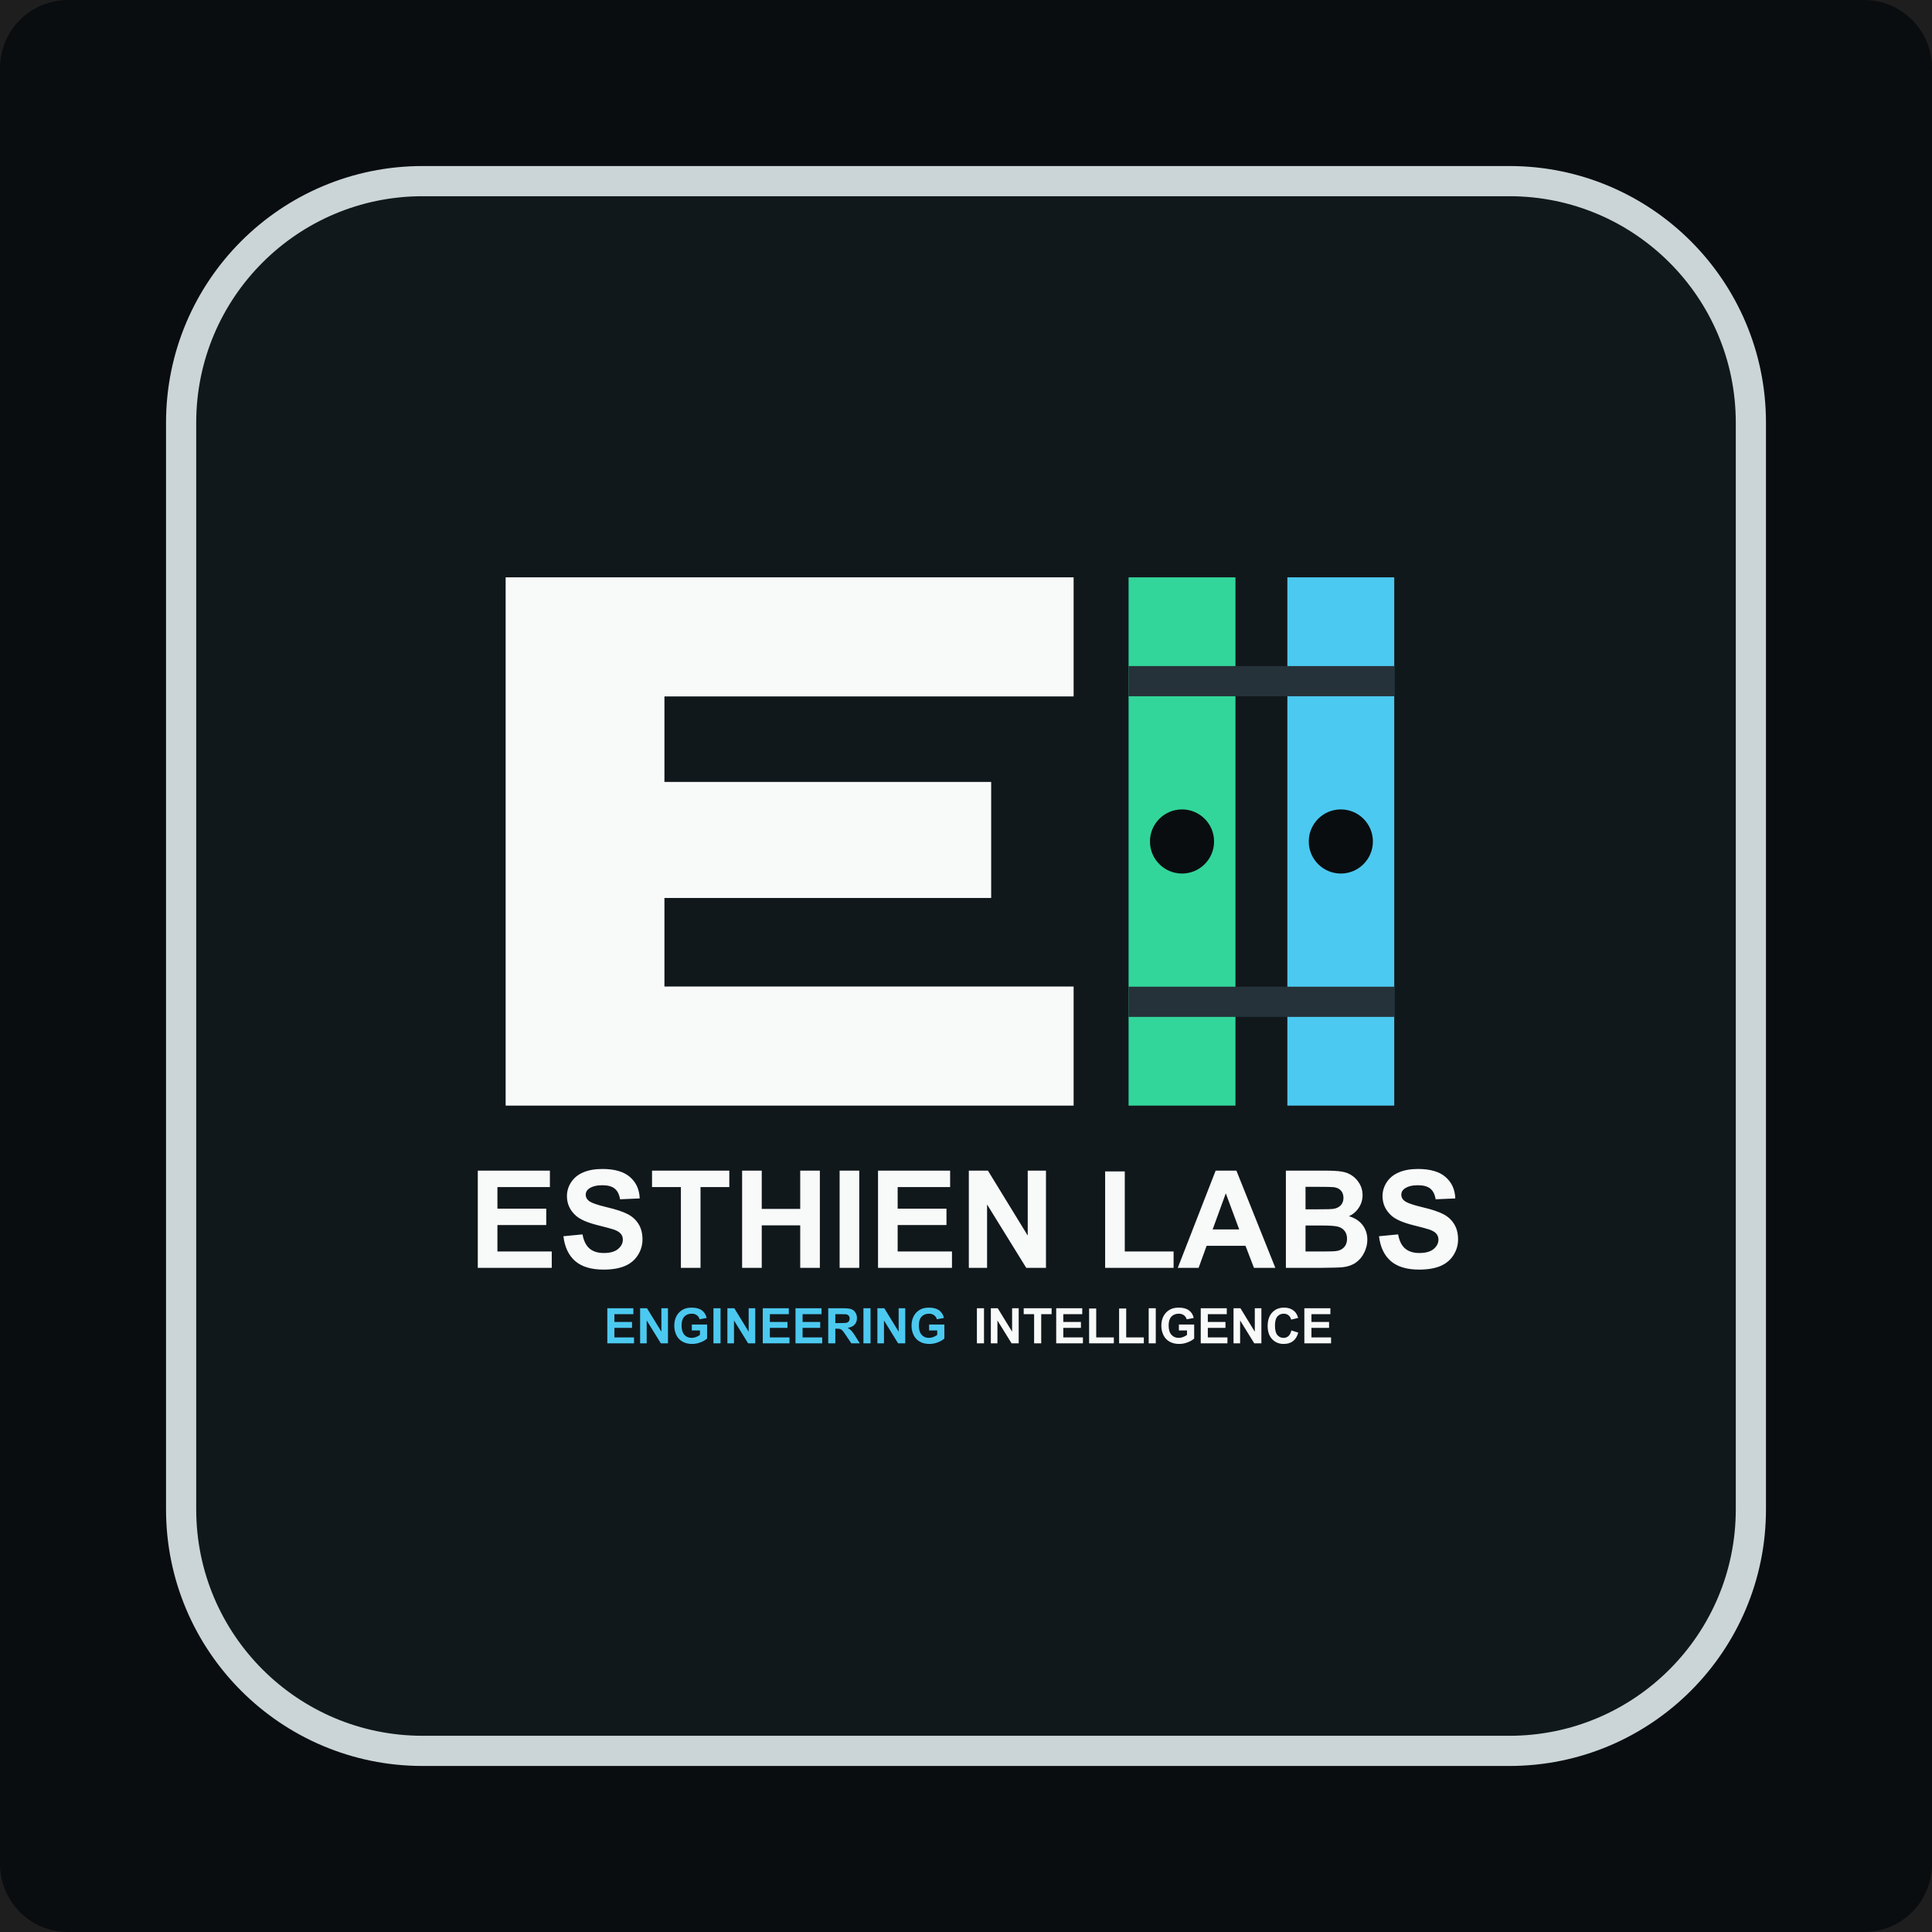
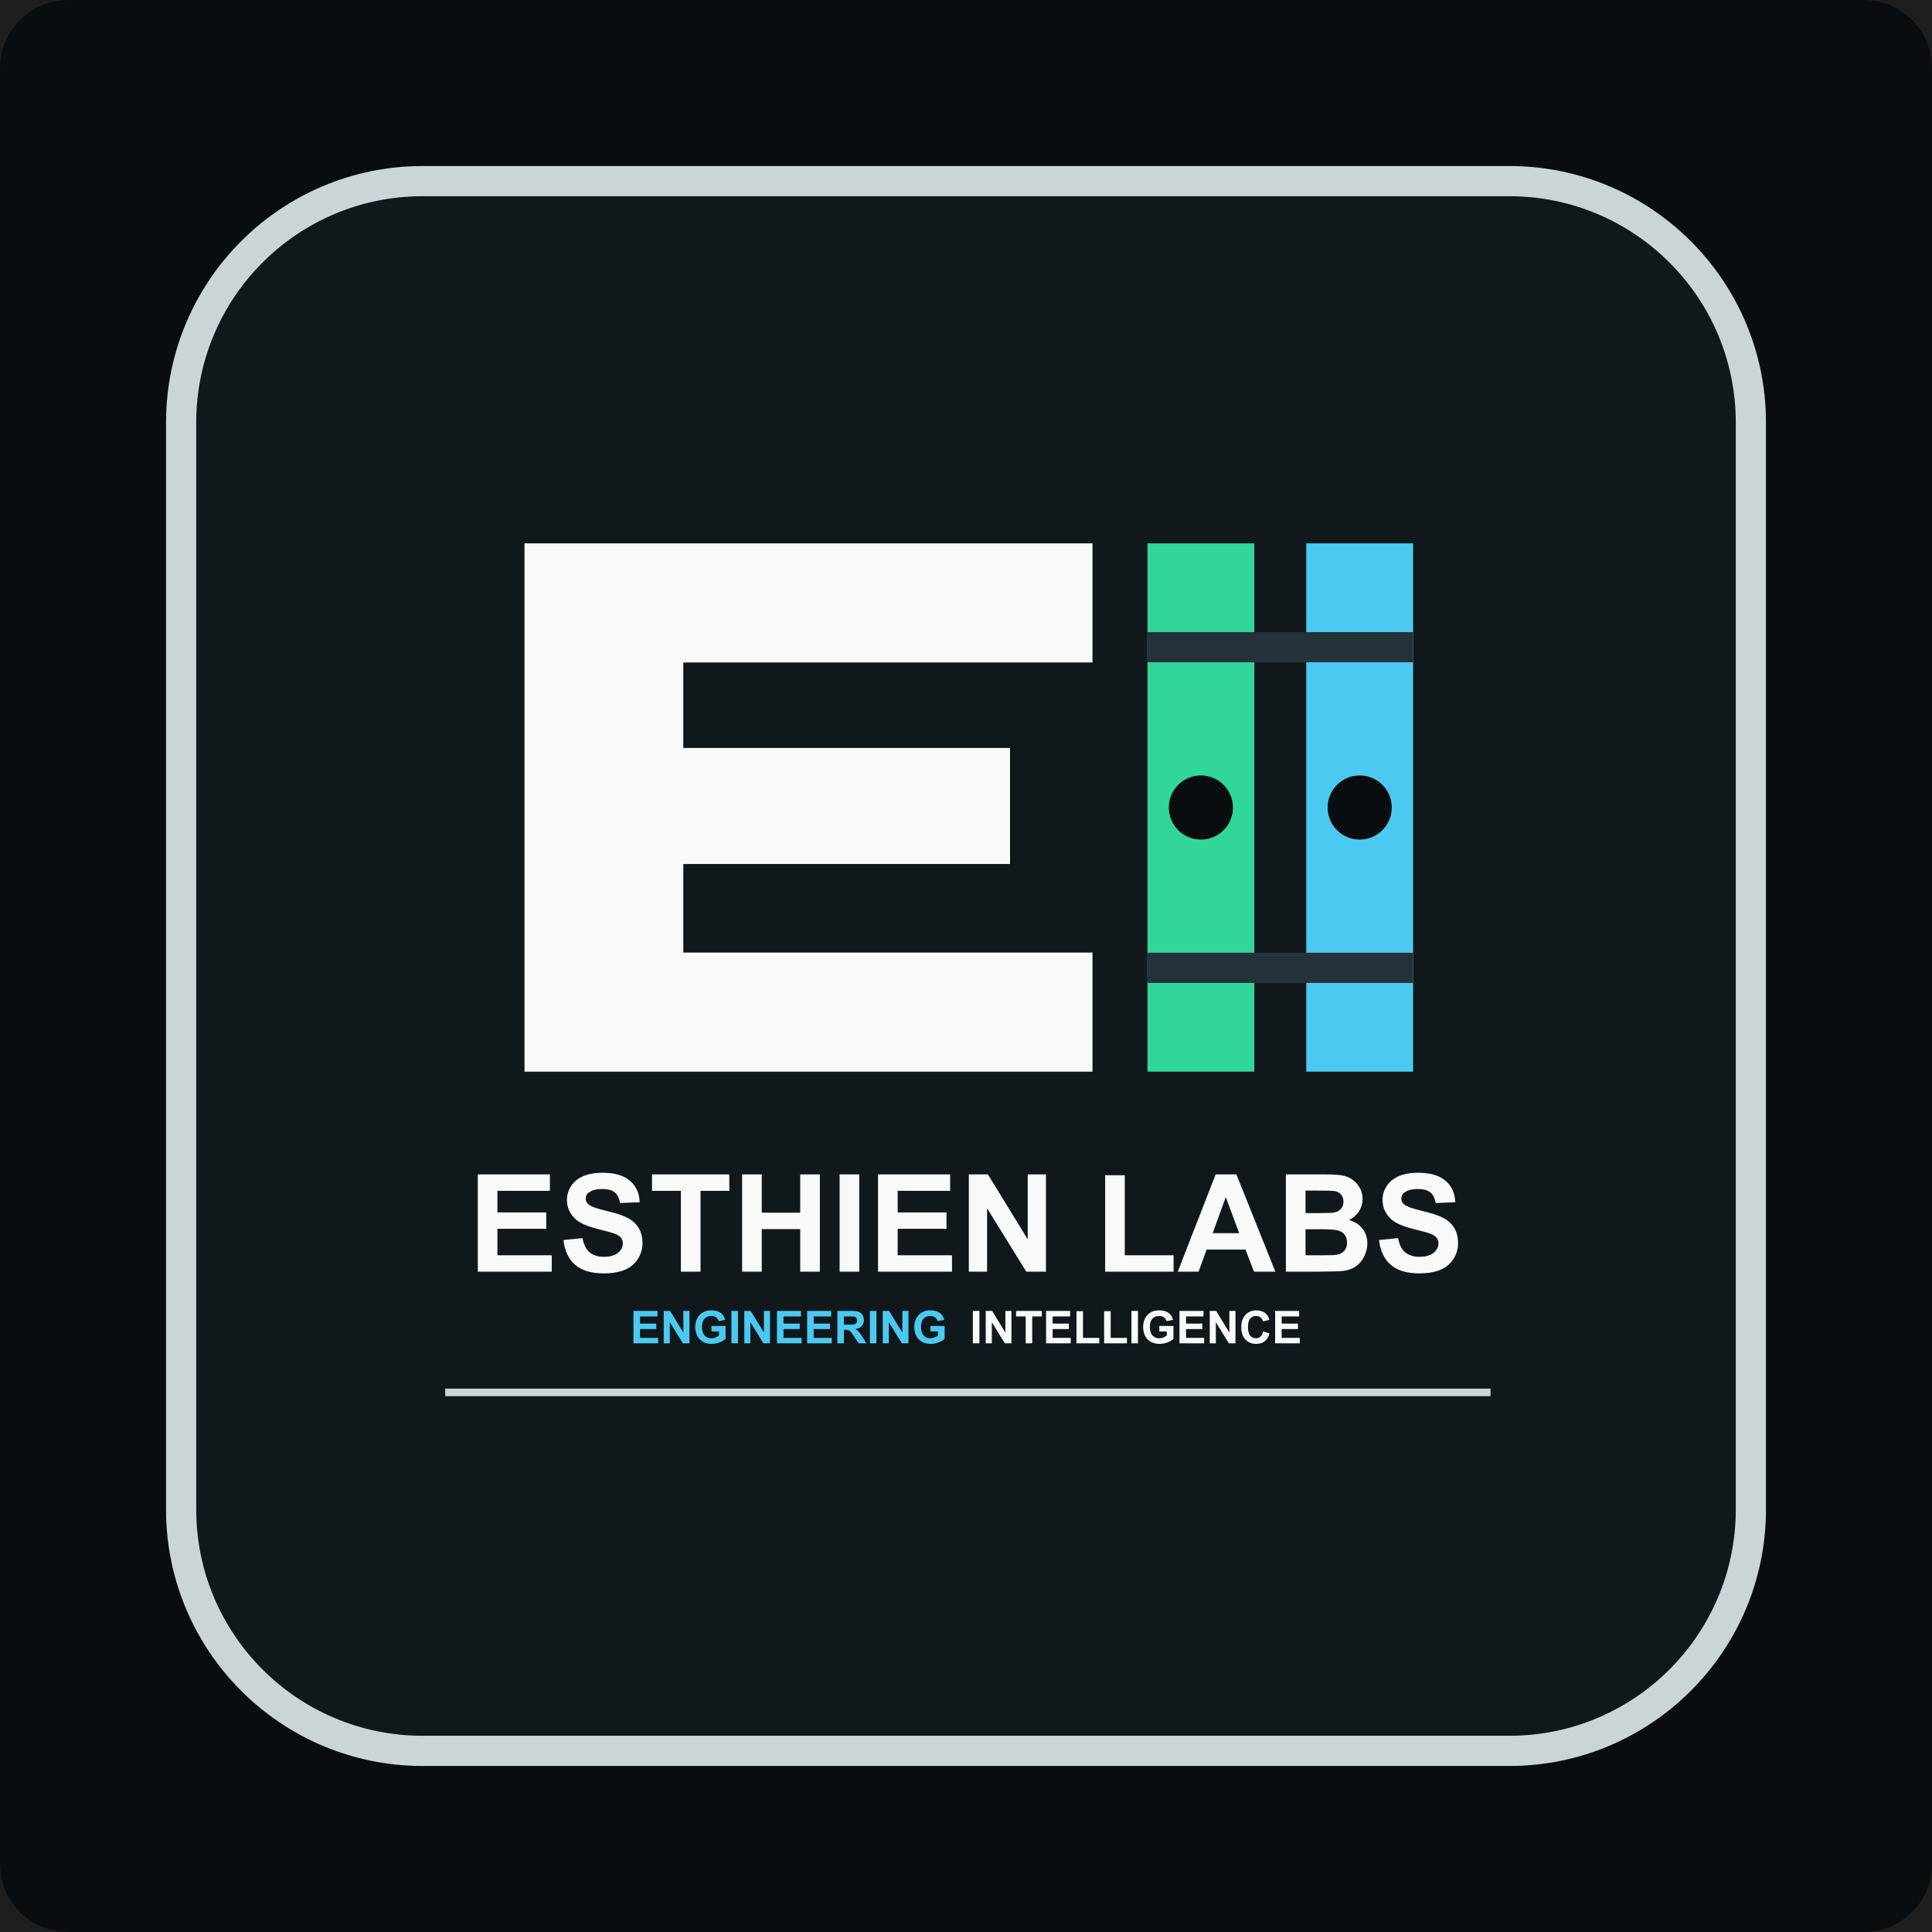
<svg xmlns="http://www.w3.org/2000/svg" width="512" height="512" viewBox="0 0 512 512" fill="none">
  <rect width="512" height="512" fill="#1E1E1E" />
  <g clip-path="url(#clip0_0_1)">
    <rect width="512" height="512" rx="18" fill="#0A0D10" />
    <path d="M400 48H112C76.654 48 48 76.654 48 112V400C48 435.346 76.654 464 112 464H400C435.346 464 464 435.346 464 400V112C464 76.654 435.346 48 400 48Z" fill="#11181C" stroke="#CBD5D8" stroke-width="8" />
-     <path d="M134 153H284.52V184.561H176.081V207.22H262.67V237.971H176.081V261.439H284.52V293H134V153Z" fill="#F8FAF9" />
-     <path d="M299.086 153H327.41V293H299.086V153Z" fill="#32D69A" />
-     <path d="M341.164 153H369.488V293H341.164V153Z" fill="#4CC9F0" />
-     <path d="M299.086 180.515H369.491M299.086 265.486H369.491" stroke="#263239" stroke-width="8" />
-     <path d="M313.247 231.497C317.94 231.497 321.744 227.693 321.744 223C321.744 218.307 317.94 214.503 313.247 214.503C308.554 214.503 304.75 218.307 304.75 223C304.75 227.693 308.554 231.497 313.247 231.497Z" fill="#0A0D10" />
-     <path d="M355.333 231.497C360.026 231.497 363.83 227.693 363.83 223C363.83 218.307 360.026 214.503 355.333 214.503C350.64 214.503 346.836 218.307 346.836 223C346.836 227.693 350.64 231.497 355.333 231.497Z" fill="#0A0D10" />
-     <path d="M126.619 336V310.23H145.727V314.59H131.822V320.303H144.76V324.645H131.822V331.658H146.219V336H126.619ZM149.312 327.615L154.375 327.123C154.68 328.822 155.295 330.07 156.221 330.867C157.158 331.664 158.418 332.062 160 332.062C161.676 332.062 162.936 331.711 163.779 331.008C164.635 330.293 165.062 329.461 165.062 328.512C165.062 327.902 164.881 327.387 164.518 326.965C164.166 326.531 163.545 326.156 162.654 325.84C162.045 325.629 160.656 325.254 158.488 324.715C155.699 324.023 153.742 323.174 152.617 322.166C151.035 320.748 150.244 319.02 150.244 316.98C150.244 315.668 150.613 314.443 151.352 313.307C152.102 312.158 153.174 311.285 154.568 310.688C155.975 310.09 157.668 309.791 159.648 309.791C162.883 309.791 165.314 310.5 166.943 311.918C168.584 313.336 169.445 315.229 169.527 317.596L164.324 317.824C164.102 316.5 163.621 315.551 162.883 314.977C162.156 314.391 161.061 314.098 159.596 314.098C158.084 314.098 156.9 314.408 156.045 315.029C155.494 315.428 155.219 315.961 155.219 316.629C155.219 317.238 155.477 317.76 155.992 318.193C156.648 318.744 158.242 319.318 160.773 319.916C163.305 320.514 165.174 321.135 166.381 321.779C167.6 322.412 168.549 323.285 169.229 324.398C169.92 325.5 170.266 326.865 170.266 328.494C170.266 329.971 169.855 331.354 169.035 332.643C168.215 333.932 167.055 334.893 165.555 335.525C164.055 336.146 162.186 336.457 159.947 336.457C156.689 336.457 154.188 335.707 152.441 334.207C150.695 332.695 149.652 330.498 149.312 327.615ZM180.443 336V314.59H172.797V310.23H193.275V314.59H185.646V336H180.443ZM196.668 336V310.23H201.871V320.373H212.066V310.23H217.27V336H212.066V324.732H201.871V336H196.668ZM222.508 336V310.23H227.711V336H222.508ZM232.686 336V310.23H251.793V314.59H237.889V320.303H250.826V324.645H237.889V331.658H252.285V336H232.686ZM256.75 336V310.23H261.812L272.359 327.439V310.23H277.193V336H271.973L261.584 319.195V336H256.75ZM292.873 336V310.441H298.076V331.658H311.014V336H292.873ZM337.979 336H332.318L330.068 330.146H319.768L317.641 336H312.121L322.158 310.23H327.66L337.979 336ZM328.398 325.805L324.848 316.242L321.367 325.805H328.398ZM340.773 310.23H351.074C353.113 310.23 354.631 310.318 355.627 310.494C356.635 310.658 357.531 311.01 358.316 311.549C359.113 312.088 359.775 312.809 360.303 313.711C360.83 314.602 361.094 315.604 361.094 316.717C361.094 317.924 360.766 319.031 360.109 320.039C359.465 321.047 358.586 321.803 357.473 322.307C359.043 322.764 360.25 323.543 361.094 324.645C361.938 325.746 362.359 327.041 362.359 328.529C362.359 329.701 362.084 330.844 361.533 331.957C360.994 333.059 360.25 333.943 359.301 334.611C358.363 335.268 357.203 335.672 355.82 335.824C354.953 335.918 352.861 335.977 349.545 336H340.773V310.23ZM345.977 314.52V320.479H349.387C351.414 320.479 352.674 320.449 353.166 320.391C354.057 320.285 354.754 319.98 355.258 319.477C355.773 318.961 356.031 318.287 356.031 317.455C356.031 316.658 355.809 316.014 355.363 315.521C354.93 315.018 354.279 314.713 353.412 314.607C352.896 314.549 351.414 314.52 348.965 314.52H345.977ZM345.977 324.768V331.658H350.793C352.668 331.658 353.857 331.605 354.361 331.5C355.135 331.359 355.762 331.02 356.242 330.48C356.734 329.93 356.98 329.197 356.98 328.283C356.98 327.51 356.793 326.854 356.418 326.314C356.043 325.775 355.498 325.383 354.783 325.137C354.08 324.891 352.545 324.768 350.178 324.768H345.977ZM365.453 327.615L370.516 327.123C370.82 328.822 371.436 330.07 372.361 330.867C373.299 331.664 374.559 332.062 376.141 332.062C377.816 332.062 379.076 331.711 379.92 331.008C380.775 330.293 381.203 329.461 381.203 328.512C381.203 327.902 381.021 327.387 380.658 326.965C380.307 326.531 379.686 326.156 378.795 325.84C378.186 325.629 376.797 325.254 374.629 324.715C371.84 324.023 369.883 323.174 368.758 322.166C367.176 320.748 366.385 319.02 366.385 316.98C366.385 315.668 366.754 314.443 367.492 313.307C368.242 312.158 369.314 311.285 370.709 310.688C372.115 310.09 373.809 309.791 375.789 309.791C379.023 309.791 381.455 310.5 383.084 311.918C384.725 313.336 385.586 315.229 385.668 317.596L380.465 317.824C380.242 316.5 379.762 315.551 379.023 314.977C378.297 314.391 377.201 314.098 375.736 314.098C374.225 314.098 373.041 314.408 372.186 315.029C371.635 315.428 371.359 315.961 371.359 316.629C371.359 317.238 371.617 317.76 372.133 318.193C372.789 318.744 374.383 319.318 376.914 319.916C379.445 320.514 381.314 321.135 382.521 321.779C383.74 322.412 384.689 323.285 385.369 324.398C386.061 325.5 386.406 326.865 386.406 328.494C386.406 329.971 385.996 331.354 385.176 332.643C384.355 333.932 383.195 334.893 381.695 335.525C380.195 336.146 378.326 336.457 376.088 336.457C372.83 336.457 370.328 335.707 368.582 334.207C366.836 332.695 365.793 330.498 365.453 327.615Z" fill="#F8FAF9" />
-     <path d="M160.946 356V346.694H167.846V348.269H162.825V350.332H167.497V351.899H162.825V354.432H168.023V356H160.946ZM169.636 356V346.694H171.464L175.272 352.909V346.694H177.018V356H175.133L171.381 349.932V356H169.636ZM183.34 352.579V351.011H187.39V354.718C186.997 355.099 186.425 355.435 185.676 355.727C184.931 356.015 184.176 356.159 183.41 356.159C182.437 356.159 181.588 355.956 180.865 355.549C180.141 355.139 179.597 354.555 179.233 353.797C178.869 353.036 178.688 352.208 178.688 351.315C178.688 350.346 178.891 349.485 179.297 348.732C179.703 347.979 180.298 347.401 181.081 346.999C181.677 346.69 182.42 346.536 183.309 346.536C184.464 346.536 185.365 346.779 186.013 347.266C186.664 347.748 187.083 348.417 187.27 349.271L185.403 349.621C185.272 349.164 185.025 348.804 184.661 348.542C184.301 348.275 183.85 348.142 183.309 348.142C182.488 348.142 181.834 348.402 181.347 348.922C180.865 349.443 180.624 350.215 180.624 351.239C180.624 352.344 180.869 353.173 181.36 353.728C181.851 354.278 182.494 354.553 183.29 354.553C183.683 354.553 184.077 354.477 184.47 354.324C184.868 354.168 185.209 353.979 185.492 353.759V352.579H183.34ZM189.072 356V346.694H190.951V356H189.072ZM192.767 356V346.694H194.595L198.403 352.909V346.694H200.149V356H198.264L194.512 349.932V356H192.767ZM202.142 356V346.694H209.042V348.269H204.021V350.332H208.693V351.899H204.021V354.432H209.22V356H202.142ZM210.813 356V346.694H217.713V348.269H212.692V350.332H217.364V351.899H212.692V354.432H217.891V356H210.813ZM219.49 356V346.694H223.445C224.439 346.694 225.161 346.779 225.609 346.948C226.062 347.113 226.424 347.41 226.695 347.837C226.966 348.264 227.101 348.753 227.101 349.303C227.101 350.001 226.896 350.579 226.485 351.036C226.075 351.489 225.461 351.775 224.645 351.893C225.051 352.13 225.385 352.39 225.647 352.674C225.914 352.957 226.272 353.461 226.72 354.185L227.856 356H225.609L224.251 353.975C223.769 353.251 223.438 352.797 223.261 352.61C223.083 352.42 222.895 352.291 222.696 352.223C222.497 352.151 222.182 352.115 221.75 352.115H221.369V356H219.49ZM221.369 350.63H222.759C223.661 350.63 224.223 350.592 224.448 350.516C224.672 350.439 224.848 350.308 224.975 350.122C225.102 349.936 225.165 349.703 225.165 349.424C225.165 349.111 225.08 348.859 224.911 348.668C224.746 348.474 224.511 348.351 224.207 348.3C224.054 348.279 223.597 348.269 222.835 348.269H221.369V350.63ZM228.821 356V346.694H230.7V356H228.821ZM232.516 356V346.694H234.344L238.152 352.909V346.694H239.898V356H238.013L234.261 349.932V356H232.516ZM246.22 352.579V351.011H250.27V354.718C249.876 355.099 249.305 355.435 248.556 355.727C247.811 356.015 247.056 356.159 246.29 356.159C245.317 356.159 244.468 355.956 243.745 355.549C243.021 355.139 242.477 354.555 242.113 353.797C241.749 353.036 241.567 352.208 241.567 351.315C241.567 350.346 241.771 349.485 242.177 348.732C242.583 347.979 243.178 347.401 243.96 346.999C244.557 346.69 245.3 346.536 246.188 346.536C247.344 346.536 248.245 346.779 248.893 347.266C249.544 347.748 249.963 348.417 250.149 349.271L248.283 349.621C248.152 349.164 247.904 348.804 247.541 348.542C247.181 348.275 246.73 348.142 246.188 348.142C245.368 348.142 244.714 348.402 244.227 348.922C243.745 349.443 243.503 350.215 243.503 351.239C243.503 352.344 243.749 353.173 244.24 353.728C244.731 354.278 245.374 354.553 246.169 354.553C246.563 354.553 246.957 354.477 247.35 354.324C247.748 354.168 248.089 353.979 248.372 353.759V352.579H246.22Z" fill="#4CC9F0" />
-     <path d="M258.889 356V346.694H260.768V356H258.889ZM262.583 356V346.694H264.411L268.22 352.909V346.694H269.965V356H268.08L264.329 349.932V356H262.583ZM274.053 356V348.269H271.292V346.694H278.687V348.269H275.932V356H274.053ZM279.906 356V346.694H286.806V348.269H281.785V350.332H286.457V351.899H281.785V354.432H286.983V356H279.906ZM288.627 356V346.771H290.506V354.432H295.178V356H288.627ZM296.575 356V346.771H298.454V354.432H303.125V356H296.575ZM304.414 356V346.694H306.293V356H304.414ZM312.418 352.579V351.011H316.468V354.718C316.075 355.099 315.503 355.435 314.754 355.727C314.01 356.015 313.254 356.159 312.488 356.159C311.515 356.159 310.667 355.956 309.943 355.549C309.219 355.139 308.675 354.555 308.312 353.797C307.948 353.036 307.766 352.208 307.766 351.315C307.766 350.346 307.969 349.485 308.375 348.732C308.781 347.979 309.376 347.401 310.159 346.999C310.755 346.69 311.498 346.536 312.387 346.536C313.542 346.536 314.443 346.779 315.091 347.266C315.743 347.748 316.161 348.417 316.348 349.271L314.481 349.621C314.35 349.164 314.103 348.804 313.739 348.542C313.379 348.275 312.928 348.142 312.387 348.142C311.566 348.142 310.912 348.402 310.425 348.922C309.943 349.443 309.702 350.215 309.702 351.239C309.702 352.344 309.947 353.173 310.438 353.728C310.929 354.278 311.572 354.553 312.368 354.553C312.761 354.553 313.155 354.477 313.548 354.324C313.946 354.168 314.287 353.979 314.57 353.759V352.579H312.418ZM318.208 356V346.694H325.107V348.269H320.086V350.332H324.758V351.899H320.086V354.432H325.285V356H318.208ZM326.897 356V346.694H328.726L332.534 352.909V346.694H334.28V356H332.395L328.643 349.932V356H326.897ZM342.227 352.579L344.049 353.156C343.77 354.172 343.304 354.927 342.652 355.422C342.005 355.913 341.182 356.159 340.183 356.159C338.947 356.159 337.932 355.738 337.136 354.896C336.341 354.049 335.943 352.894 335.943 351.43C335.943 349.881 336.343 348.679 337.143 347.824C337.942 346.965 338.994 346.536 340.297 346.536C341.436 346.536 342.36 346.872 343.071 347.545C343.494 347.943 343.812 348.514 344.023 349.259L342.164 349.703C342.054 349.221 341.823 348.84 341.472 348.561C341.125 348.281 340.701 348.142 340.202 348.142C339.512 348.142 338.952 348.389 338.52 348.884C338.093 349.379 337.879 350.181 337.879 351.29C337.879 352.466 338.09 353.304 338.514 353.804C338.937 354.303 339.487 354.553 340.164 354.553C340.663 354.553 341.093 354.394 341.453 354.077C341.812 353.759 342.07 353.26 342.227 352.579ZM345.667 356V346.694H352.567V348.269H347.546V350.332H352.218V351.899H347.546V354.432H352.745V356H345.667Z" fill="#F8FAF9" />
+     <path d="M118 369H395" stroke="#CBD5D8" stroke-width="2" />
+     <path d="M139 144H289.52V175.561H181.081V198.22H267.67V228.971H181.081V252.439H289.52V284H139V144Z" fill="#F8FAF9" />
+     <path d="M304.086 144H332.41V284H304.086V144Z" fill="#32D69A" />
+     <path d="M346.164 144H374.488V284H346.164V144Z" fill="#4CC9F0" />
+     <path d="M304.086 171.515H374.491M304.086 256.486H374.491" stroke="#263239" stroke-width="8" />
+     <path d="M318.247 222.497C322.94 222.497 326.744 218.693 326.744 214C326.744 209.307 322.94 205.503 318.247 205.503C313.554 205.503 309.75 209.307 309.75 214C309.75 218.693 313.554 222.497 318.247 222.497Z" fill="#0A0D10" />
+     <path d="M360.333 222.497C365.026 222.497 368.83 218.693 368.83 214C368.83 209.307 365.026 205.503 360.333 205.503C355.64 205.503 351.836 209.307 351.836 214C351.836 218.693 355.64 222.497 360.333 222.497Z" fill="#0A0D10" />
+     <path d="M126.619 337V311.23H145.727V315.59H131.822V321.303H144.76V325.645H131.822V332.658H146.219V337H126.619ZM149.312 328.615L154.375 328.123C154.68 329.822 155.295 331.07 156.221 331.867C157.158 332.664 158.418 333.062 160 333.062C161.676 333.062 162.936 332.711 163.779 332.008C164.635 331.293 165.062 330.461 165.062 329.512C165.062 328.902 164.881 328.387 164.518 327.965C164.166 327.531 163.545 327.156 162.654 326.84C162.045 326.629 160.656 326.254 158.488 325.715C155.699 325.023 153.742 324.174 152.617 323.166C151.035 321.748 150.244 320.02 150.244 317.98C150.244 316.668 150.613 315.443 151.352 314.307C152.102 313.158 153.174 312.285 154.568 311.688C155.975 311.09 157.668 310.791 159.648 310.791C162.883 310.791 165.314 311.5 166.943 312.918C168.584 314.336 169.445 316.229 169.527 318.596L164.324 318.824C164.102 317.5 163.621 316.551 162.883 315.977C162.156 315.391 161.061 315.098 159.596 315.098C158.084 315.098 156.9 315.408 156.045 316.029C155.494 316.428 155.219 316.961 155.219 317.629C155.219 318.238 155.477 318.76 155.992 319.193C156.648 319.744 158.242 320.318 160.773 320.916C163.305 321.514 165.174 322.135 166.381 322.779C167.6 323.412 168.549 324.285 169.229 325.398C169.92 326.5 170.266 327.865 170.266 329.494C170.266 330.971 169.855 332.354 169.035 333.643C168.215 334.932 167.055 335.893 165.555 336.525C164.055 337.146 162.186 337.457 159.947 337.457C156.689 337.457 154.188 336.707 152.441 335.207C150.695 333.695 149.652 331.498 149.312 328.615ZM180.443 337V315.59H172.797V311.23H193.275V315.59H185.646V337H180.443ZM196.668 337V311.23H201.871V321.373H212.066V311.23H217.27V337H212.066V325.732H201.871V337H196.668ZM222.508 337V311.23H227.711V337H222.508ZM232.686 337V311.23H251.793V315.59H237.889V321.303H250.826V325.645H237.889V332.658H252.285V337H232.686ZM256.75 337V311.23H261.812L272.359 328.439V311.23H277.193V337H271.973L261.584 320.195V337H256.75ZM292.873 337V311.441H298.076V332.658H311.014V337H292.873ZM337.979 337H332.318L330.068 331.146H319.768L317.641 337H312.121L322.158 311.23H327.66L337.979 337ZM328.398 326.805L324.848 317.242L321.367 326.805H328.398ZM340.773 311.23H351.074C353.113 311.23 354.631 311.318 355.627 311.494C356.635 311.658 357.531 312.01 358.316 312.549C359.113 313.088 359.775 313.809 360.303 314.711C360.83 315.602 361.094 316.604 361.094 317.717C361.094 318.924 360.766 320.031 360.109 321.039C359.465 322.047 358.586 322.803 357.473 323.307C359.043 323.764 360.25 324.543 361.094 325.645C361.938 326.746 362.359 328.041 362.359 329.529C362.359 330.701 362.084 331.844 361.533 332.957C360.994 334.059 360.25 334.943 359.301 335.611C358.363 336.268 357.203 336.672 355.82 336.824C354.953 336.918 352.861 336.977 349.545 337H340.773V311.23ZM345.977 315.52V321.479H349.387C351.414 321.479 352.674 321.449 353.166 321.391C354.057 321.285 354.754 320.98 355.258 320.477C355.773 319.961 356.031 319.287 356.031 318.455C356.031 317.658 355.809 317.014 355.363 316.521C354.93 316.018 354.279 315.713 353.412 315.607C352.896 315.549 351.414 315.52 348.965 315.52H345.977ZM345.977 325.768V332.658H350.793C352.668 332.658 353.857 332.605 354.361 332.5C355.135 332.359 355.762 332.02 356.242 331.48C356.734 330.93 356.98 330.197 356.98 329.283C356.98 328.51 356.793 327.854 356.418 327.314C356.043 326.775 355.498 326.383 354.783 326.137C354.08 325.891 352.545 325.768 350.178 325.768H345.977ZM365.453 328.615L370.516 328.123C370.82 329.822 371.436 331.07 372.361 331.867C373.299 332.664 374.559 333.062 376.141 333.062C377.816 333.062 379.076 332.711 379.92 332.008C380.775 331.293 381.203 330.461 381.203 329.512C381.203 328.902 381.021 328.387 380.658 327.965C380.307 327.531 379.686 327.156 378.795 326.84C378.186 326.629 376.797 326.254 374.629 325.715C371.84 325.023 369.883 324.174 368.758 323.166C367.176 321.748 366.385 320.02 366.385 317.98C366.385 316.668 366.754 315.443 367.492 314.307C368.242 313.158 369.314 312.285 370.709 311.688C372.115 311.09 373.809 310.791 375.789 310.791C379.023 310.791 381.455 311.5 383.084 312.918C384.725 314.336 385.586 316.229 385.668 318.596L380.465 318.824C380.242 317.5 379.762 316.551 379.023 315.977C378.297 315.391 377.201 315.098 375.736 315.098C374.225 315.098 373.041 315.408 372.186 316.029C371.635 316.428 371.359 316.961 371.359 317.629C371.359 318.238 371.617 318.76 372.133 319.193C372.789 319.744 374.383 320.318 376.914 320.916C379.445 321.514 381.314 322.135 382.521 322.779C383.74 323.412 384.689 324.285 385.369 325.398C386.061 326.5 386.406 327.865 386.406 329.494C386.406 330.971 385.996 332.354 385.176 333.643C384.355 334.932 383.195 335.893 381.695 336.525C380.195 337.146 378.326 337.457 376.088 337.457C372.83 337.457 370.328 336.707 368.582 335.207C366.836 333.695 365.793 331.498 365.453 328.615Z" fill="#F8FAF9" />
+     <path d="M167.873 356V347.41H174.242V348.863H169.607V350.768H173.92V352.215H169.607V354.553H174.406V356H167.873ZM175.895 356V347.41H177.582L181.098 353.146V347.41H182.709V356H180.969L177.506 350.398V356H175.895ZM188.545 352.842V351.395H192.283V354.816C191.92 355.168 191.393 355.479 190.701 355.748C190.014 356.014 189.316 356.146 188.609 356.146C187.711 356.146 186.928 355.959 186.26 355.584C185.592 355.205 185.09 354.666 184.754 353.967C184.418 353.264 184.25 352.5 184.25 351.676C184.25 350.781 184.438 349.986 184.812 349.291C185.188 348.596 185.736 348.062 186.459 347.691C187.01 347.406 187.695 347.264 188.516 347.264C189.582 347.264 190.414 347.488 191.012 347.938C191.613 348.383 192 349 192.172 349.789L190.449 350.111C190.328 349.689 190.1 349.357 189.764 349.115C189.432 348.869 189.016 348.746 188.516 348.746C187.758 348.746 187.154 348.986 186.705 349.467C186.26 349.947 186.037 350.66 186.037 351.605C186.037 352.625 186.264 353.391 186.717 353.902C187.17 354.41 187.764 354.664 188.498 354.664C188.861 354.664 189.225 354.594 189.588 354.453C189.955 354.309 190.27 354.135 190.531 353.932V352.842H188.545ZM193.836 356V347.41H195.57V356H193.836ZM197.246 356V347.41H198.934L202.449 353.146V347.41H204.061V356H202.32L198.857 350.398V356H197.246ZM205.9 356V347.41H212.27V348.863H207.635V350.768H211.947V352.215H207.635V354.553H212.434V356H205.9ZM213.904 356V347.41H220.273V348.863H215.639V350.768H219.951V352.215H215.639V354.553H220.438V356H213.904ZM221.914 356V347.41H225.564C226.482 347.41 227.148 347.488 227.562 347.645C227.98 347.797 228.314 348.07 228.564 348.465C228.814 348.859 228.939 349.311 228.939 349.818C228.939 350.463 228.75 350.996 228.371 351.418C227.992 351.836 227.426 352.1 226.672 352.209C227.047 352.428 227.355 352.668 227.598 352.93C227.844 353.191 228.174 353.656 228.588 354.324L229.637 356H227.562L226.309 354.131C225.863 353.463 225.559 353.043 225.395 352.871C225.23 352.695 225.057 352.576 224.873 352.514C224.689 352.447 224.398 352.414 224 352.414H223.648V356H221.914ZM223.648 351.043H224.932C225.764 351.043 226.283 351.008 226.49 350.938C226.697 350.867 226.859 350.746 226.977 350.574C227.094 350.402 227.152 350.188 227.152 349.93C227.152 349.641 227.074 349.408 226.918 349.232C226.766 349.053 226.549 348.939 226.268 348.893C226.127 348.873 225.705 348.863 225.002 348.863H223.648V351.043ZM230.527 356V347.41H232.262V356H230.527ZM233.938 356V347.41H235.625L239.141 353.146V347.41H240.752V356H239.012L235.549 350.398V356H233.938ZM246.588 352.842V351.395H250.326V354.816C249.963 355.168 249.436 355.479 248.744 355.748C248.057 356.014 247.359 356.146 246.652 356.146C245.754 356.146 244.971 355.959 244.303 355.584C243.635 355.205 243.133 354.666 242.797 353.967C242.461 353.264 242.293 352.5 242.293 351.676C242.293 350.781 242.48 349.986 242.855 349.291C243.23 348.596 243.779 348.062 244.502 347.691C245.053 347.406 245.738 347.264 246.559 347.264C247.625 347.264 248.457 347.488 249.055 347.938C249.656 348.383 250.043 349 250.215 349.789L248.492 350.111C248.371 349.689 248.143 349.357 247.807 349.115C247.475 348.869 247.059 348.746 246.559 348.746C245.801 348.746 245.197 348.986 244.748 349.467C244.303 349.947 244.08 350.66 244.08 351.605C244.08 352.625 244.307 353.391 244.76 353.902C245.213 354.41 245.807 354.664 246.541 354.664C246.904 354.664 247.268 354.594 247.631 354.453C247.998 354.309 248.312 354.135 248.574 353.932V352.842H246.588Z" fill="#4CC9F0" />
+     <path d="M257.82 356V347.41H259.555V356H257.82ZM261.23 356V347.41H262.918L266.434 353.146V347.41H268.045V356H266.305L262.842 350.398V356H261.23ZM271.818 356V348.863H269.27V347.41H276.096V348.863H273.553V356H271.818ZM277.221 356V347.41H283.59V348.863H278.955V350.768H283.268V352.215H278.955V354.553H283.754V356H277.221ZM285.271 356V347.48H287.006V354.553H291.318V356H285.271ZM292.607 356V347.48H294.342V354.553H298.654V356H292.607ZM299.844 356V347.41H301.578V356H299.844ZM307.232 352.842V351.395H310.971V354.816C310.607 355.168 310.08 355.479 309.389 355.748C308.701 356.014 308.004 356.146 307.297 356.146C306.398 356.146 305.615 355.959 304.947 355.584C304.279 355.205 303.777 354.666 303.441 353.967C303.105 353.264 302.938 352.5 302.938 351.676C302.938 350.781 303.125 349.986 303.5 349.291C303.875 348.596 304.424 348.062 305.146 347.691C305.697 347.406 306.383 347.264 307.203 347.264C308.27 347.264 309.102 347.488 309.699 347.938C310.301 348.383 310.688 349 310.859 349.789L309.137 350.111C309.016 349.689 308.787 349.357 308.451 349.115C308.119 348.869 307.703 348.746 307.203 348.746C306.445 348.746 305.842 348.986 305.393 349.467C304.947 349.947 304.725 350.66 304.725 351.605C304.725 352.625 304.951 353.391 305.404 353.902C305.857 354.41 306.451 354.664 307.186 354.664C307.549 354.664 307.912 354.594 308.275 354.453C308.643 354.309 308.957 354.135 309.219 353.932V352.842H307.232ZM312.576 356V347.41H318.945V348.863H314.311V350.768H318.623V352.215H314.311V354.553H319.109V356H312.576ZM320.598 356V347.41H322.285L325.801 353.146V347.41H327.412V356H325.672L322.209 350.398V356H320.598ZM334.748 352.842L336.43 353.375C336.172 354.312 335.742 355.01 335.141 355.467C334.543 355.92 333.783 356.146 332.861 356.146C331.721 356.146 330.783 355.758 330.049 354.98C329.314 354.199 328.947 353.133 328.947 351.781C328.947 350.352 329.316 349.242 330.055 348.453C330.793 347.66 331.764 347.264 332.967 347.264C334.018 347.264 334.871 347.574 335.527 348.195C335.918 348.562 336.211 349.09 336.406 349.777L334.689 350.188C334.588 349.742 334.375 349.391 334.051 349.133C333.73 348.875 333.34 348.746 332.879 348.746C332.242 348.746 331.725 348.975 331.326 349.432C330.932 349.889 330.734 350.629 330.734 351.652C330.734 352.738 330.93 353.512 331.32 353.973C331.711 354.434 332.219 354.664 332.844 354.664C333.305 354.664 333.701 354.518 334.033 354.225C334.365 353.932 334.604 353.471 334.748 352.842ZM337.924 356V347.41H344.293V348.863H339.658V350.768H343.971V352.215H339.658V354.553H344.457V356H337.924Z" fill="#F8FAF9" />
  </g>
  <defs>
    <clipPath id="clip0_0_1">
      <rect width="512" height="512" fill="white" />
    </clipPath>
  </defs>
</svg>
